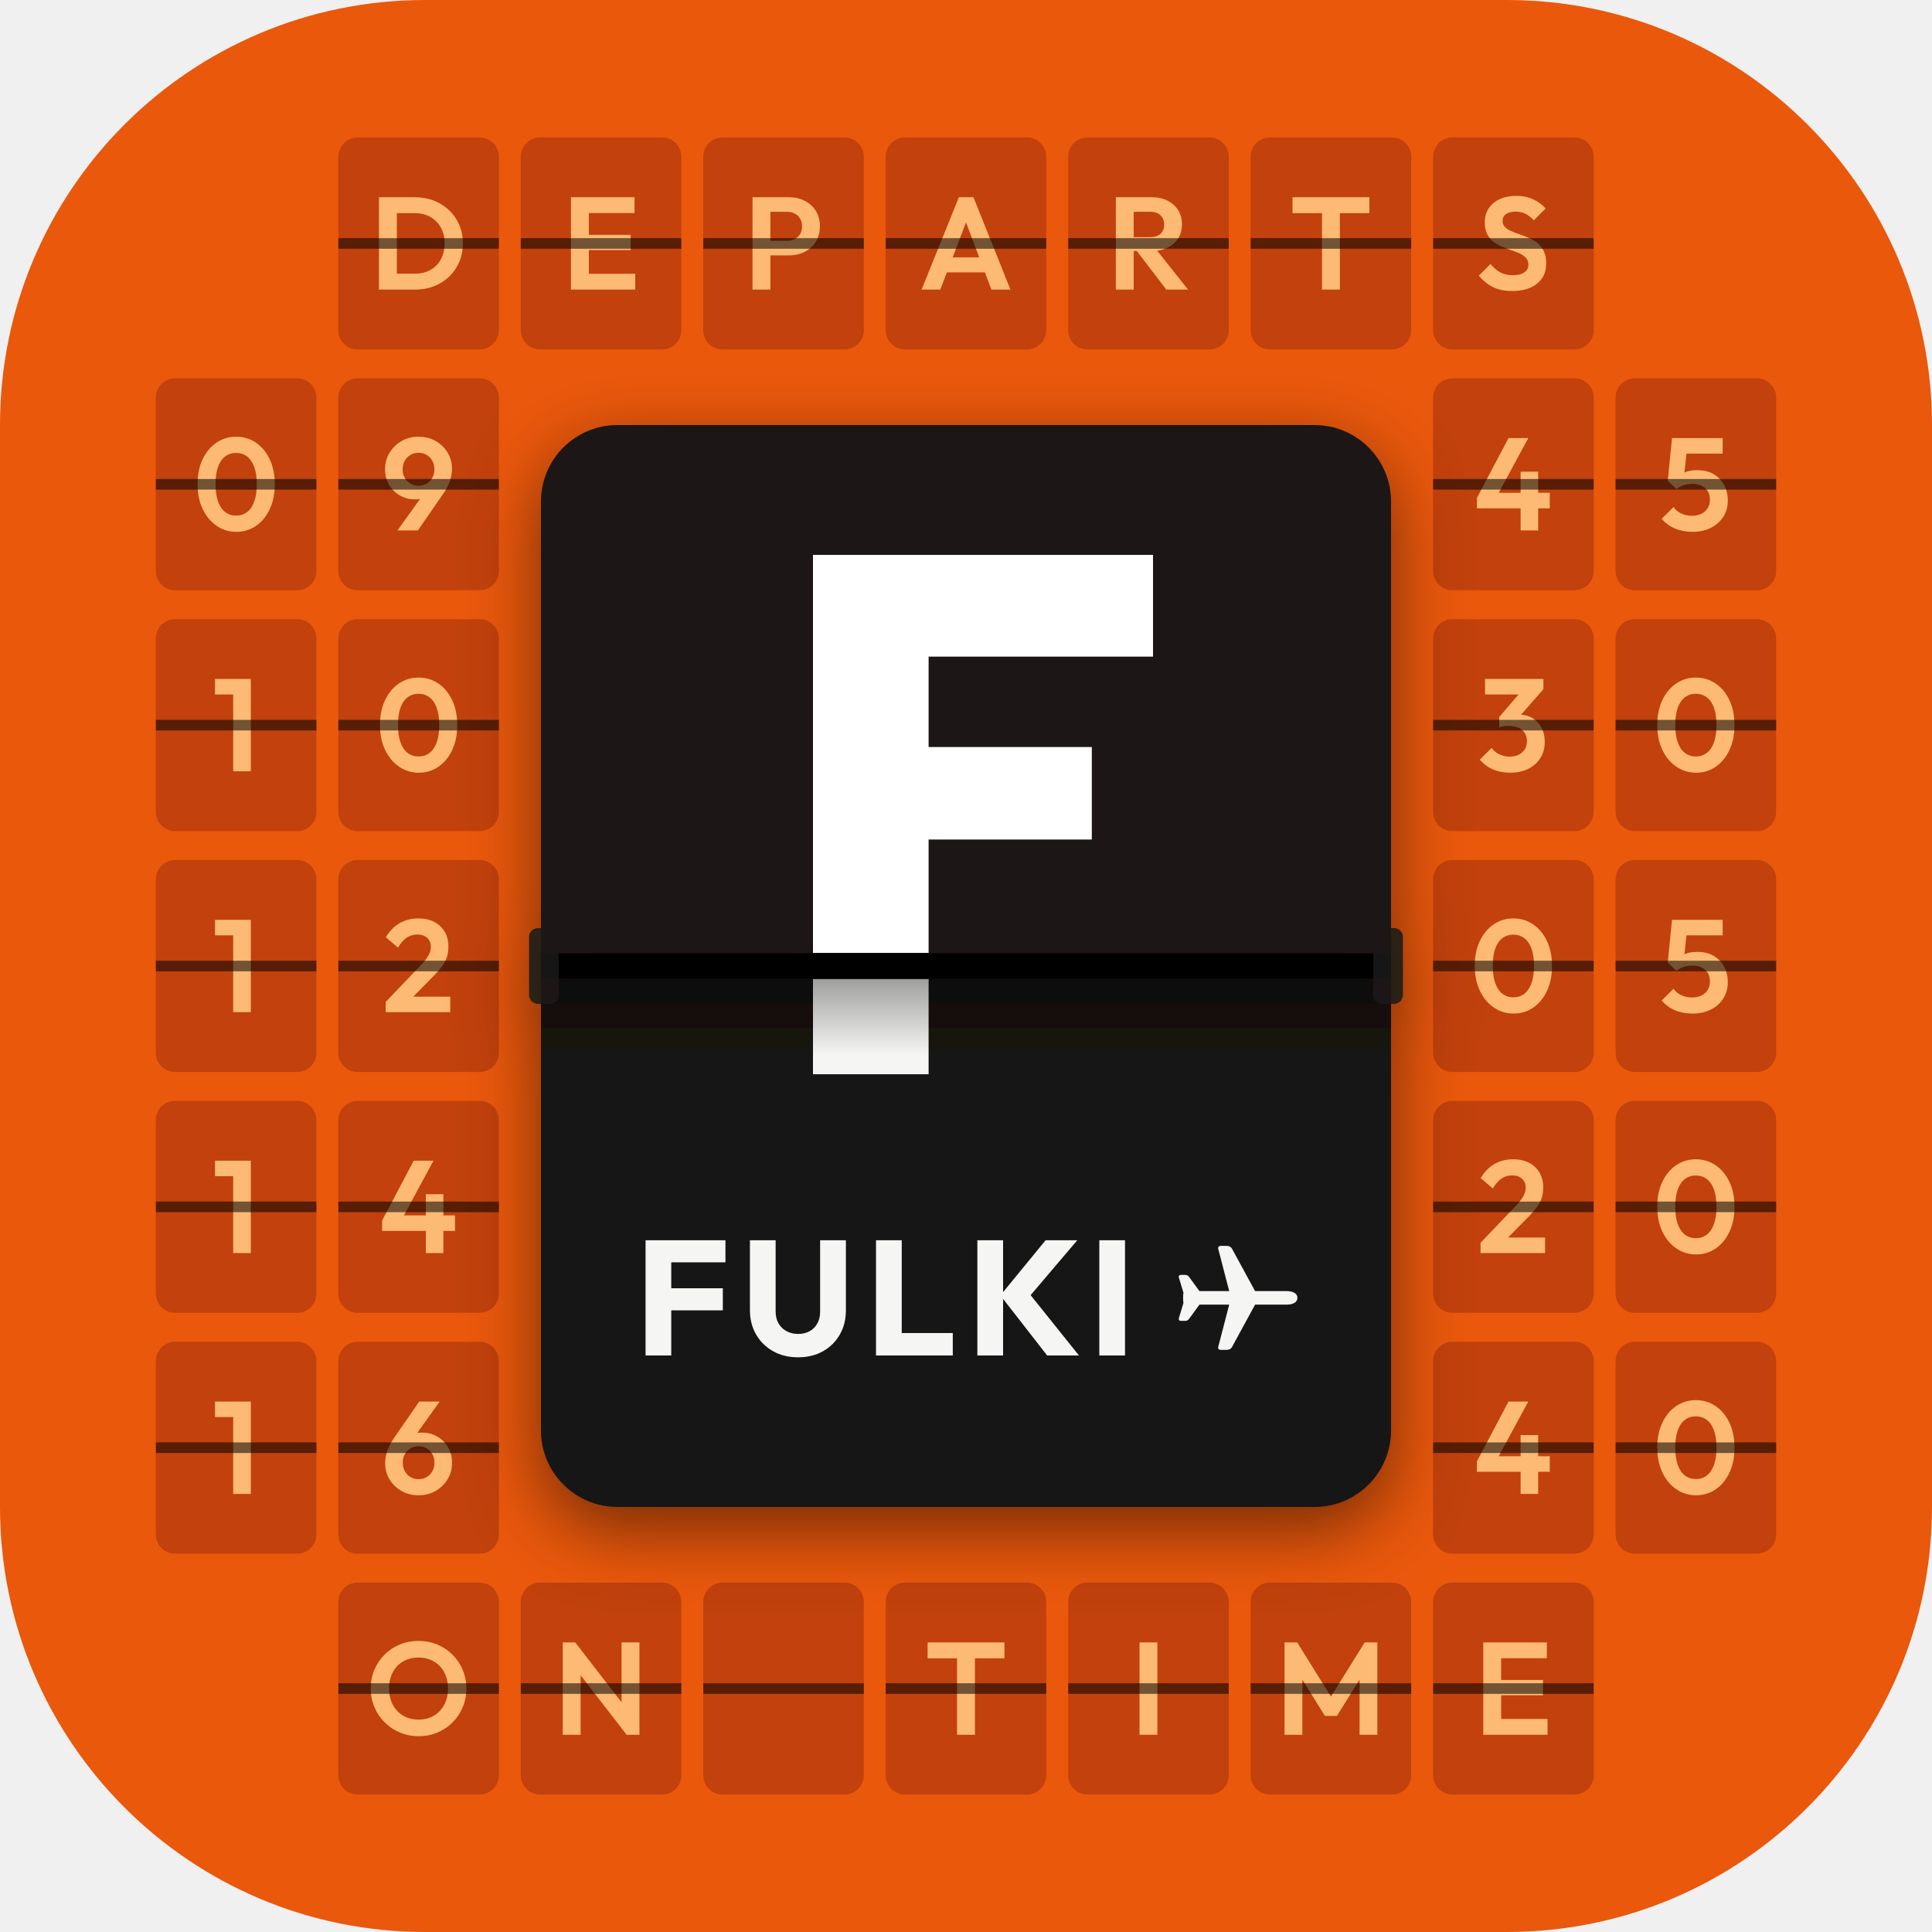
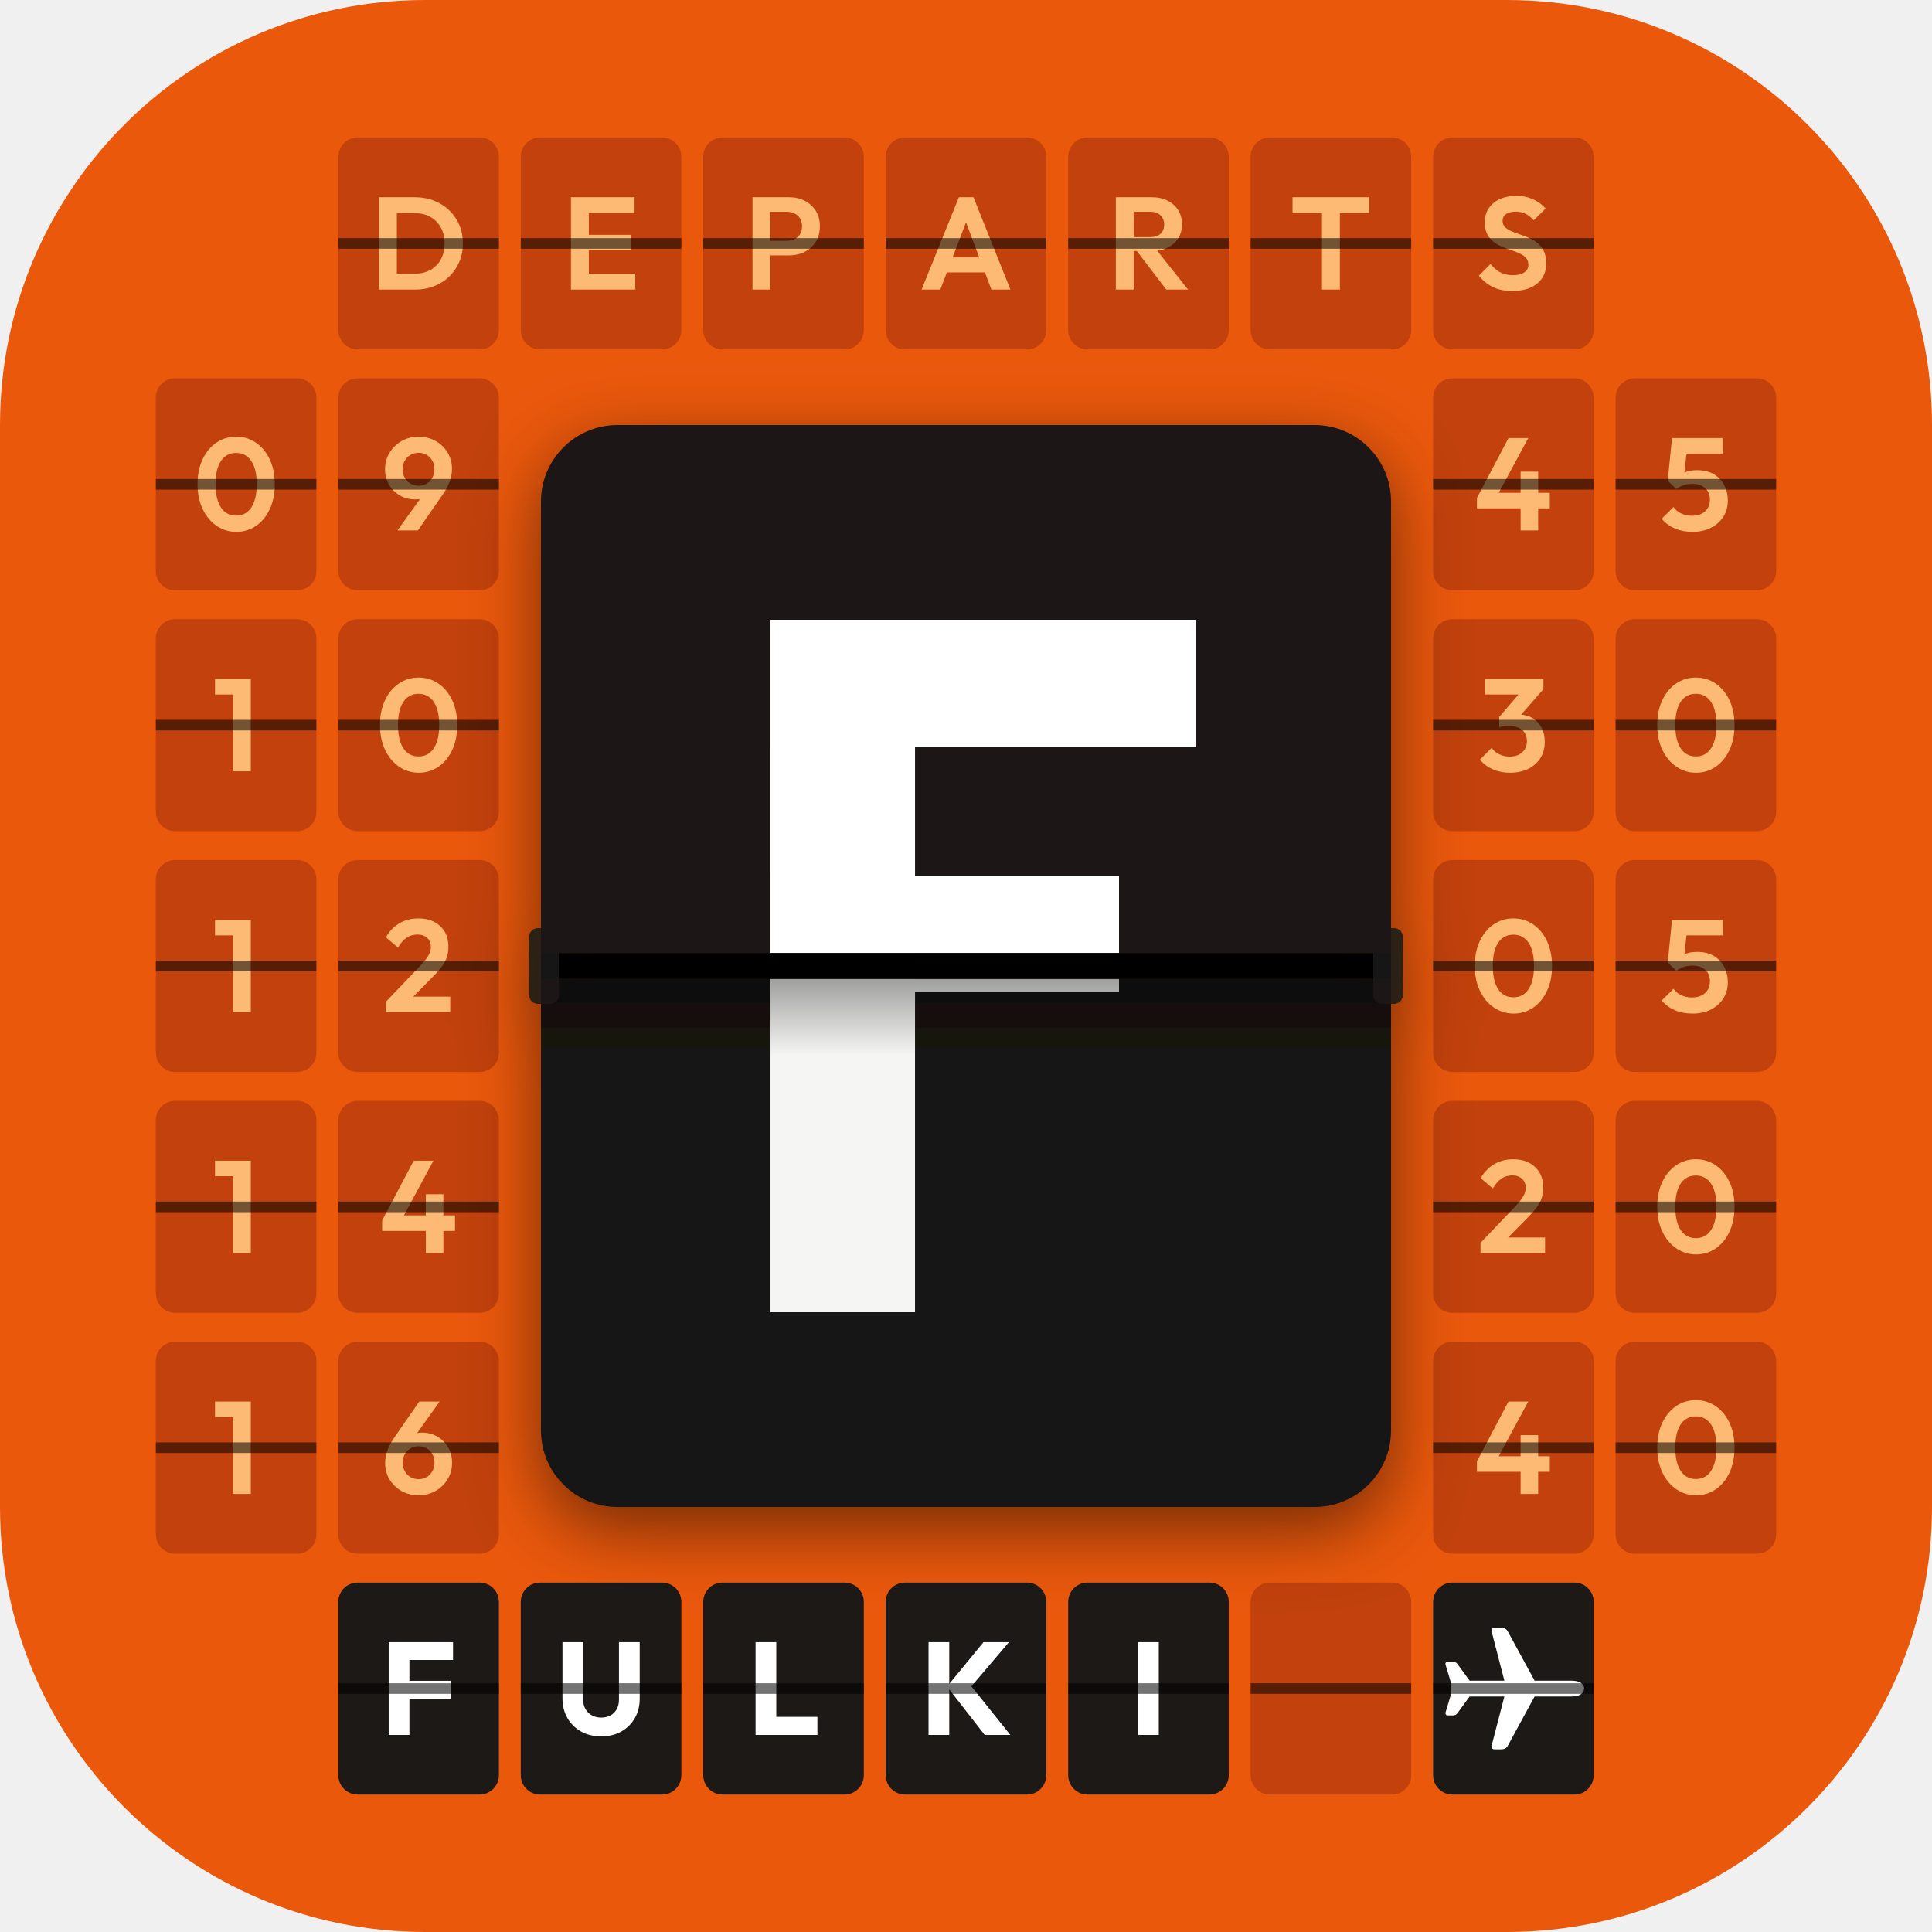
<svg xmlns="http://www.w3.org/2000/svg" viewBox="0 0 512 512" width="512" height="512" role="img" aria-label="Fulki Travel &amp; Tours">
  <defs>
    <clipPath id="tileborange">
      <rect width="512" height="512" rx="112.64" />
    </clipPath>
    <clipPath id="fcboranget">
      <rect x="143.36" y="112.64" width="225.28" height="139.92" />
    </clipPath>
    <clipPath id="fcborangeb">
      <rect x="143.36" y="259.44" width="225.28" height="139.92" />
    </clipPath>
    <linearGradient id="fcboranges" x1="0" y1="0" x2="0" y2="1">
      <stop offset="0" stop-color="#000" stop-opacity="0.35" />
      <stop offset="1" stop-color="#000" stop-opacity="0" />
    </linearGradient>
    <filter id="shborange" x="-20%" y="-20%" width="140%" height="140%">
      <feDropShadow dx="0" dy="6.14" stdDeviation="9.22" flood-color="#000" flood-opacity="0.5" />
    </filter>
  </defs>
  <g clip-path="url(#tileborange)">
    <rect width="512" height="512" fill="#EA580C" />
    <rect x="89.66" y="36.43" width="42.55" height="56.17" rx="5.11" fill="#C2410C" />
    <path fill="#FDBA74" transform="translate(97.93 76.75)" d="M5.73 0V-4.22H11.98Q14.35 -4.22 16.13 -5.21Q17.91 -6.2 18.9 -8.01Q19.89 -9.83 19.89 -12.28Q19.89 -14.7 18.88 -16.49Q17.87 -18.28 16.1 -19.27Q14.32 -20.26 11.98 -20.26H5.64V-24.48H12.06Q14.77 -24.48 17.09 -23.57Q19.4 -22.66 21.12 -21.01Q22.84 -19.36 23.79 -17.13Q24.74 -14.91 24.74 -12.24Q24.74 -9.6 23.79 -7.36Q22.84 -5.12 21.13 -3.47Q19.42 -1.82 17.12 -0.91Q14.81 0 12.13 0ZM2.5 0V-24.48H7.24V0Z" />
    <rect x="89.66" y="63.11" width="42.55" height="2.81" fill="#000" opacity="0.55" />
    <rect x="138.01" y="36.43" width="42.55" height="56.17" rx="5.11" fill="#C2410C" />
    <path fill="#FDBA74" transform="translate(148.81 76.75)" d="M2.5 0V-24.48H7.24V0ZM5.97 0V-4.19H19.54V0ZM5.97 -10.47V-14.52H18.33V-10.47ZM5.97 -20.29V-24.48H19.35V-20.29Z" />
    <rect x="138.01" y="63.11" width="42.55" height="2.81" fill="#000" opacity="0.55" />
    <rect x="186.37" y="36.43" width="42.55" height="56.17" rx="5.11" fill="#C2410C" />
    <path fill="#FDBA74" transform="translate(196.92 76.75)" d="M5.97 -9.07V-12.94H11.67Q12.8 -12.94 13.69 -13.39Q14.58 -13.85 15.11 -14.71Q15.63 -15.57 15.63 -16.78Q15.63 -17.98 15.11 -18.84Q14.58 -19.7 13.69 -20.16Q12.8 -20.62 11.67 -20.62H5.97V-24.48H12.16Q14.49 -24.48 16.34 -23.54Q18.2 -22.59 19.28 -20.87Q20.36 -19.15 20.36 -16.78Q20.36 -14.43 19.28 -12.69Q18.2 -10.96 16.34 -10.02Q14.49 -9.07 12.16 -9.07ZM2.5 0V-24.48H7.24V0Z" />
    <rect x="186.37" y="63.11" width="42.55" height="2.81" fill="#000" opacity="0.55" />
    <rect x="234.72" y="36.43" width="42.55" height="56.17" rx="5.11" fill="#C2410C" />
    <path fill="#FDBA74" transform="translate(243.55 76.75)" d="M0.68 0 10.56 -24.48H14.43L24.23 0H19.18L11.6 -20.08H13.32L5.64 0ZM5.92 -4.57V-8.54H19.08V-4.57Z" />
    <rect x="234.72" y="63.11" width="42.55" height="2.81" fill="#000" opacity="0.55" />
    <rect x="283.08" y="36.43" width="42.55" height="56.17" rx="5.11" fill="#C2410C" />
    <path fill="#FDBA74" transform="translate(293.21 76.75)" d="M5.97 -10.23V-13.91H11.65Q13.39 -13.91 14.35 -14.81Q15.31 -15.7 15.31 -17.26Q15.31 -18.7 14.36 -19.66Q13.42 -20.62 11.68 -20.62H5.97V-24.48H12.08Q14.45 -24.48 16.25 -23.55Q18.04 -22.63 19.04 -21.02Q20.03 -19.42 20.03 -17.34Q20.03 -15.19 19.03 -13.6Q18.03 -12.01 16.22 -11.12Q14.41 -10.23 12 -10.23ZM2.5 0V-24.48H7.24V0ZM15.87 0 7.78 -10.59 12.15 -11.95 21.64 0Z" />
    <rect x="283.08" y="63.11" width="42.55" height="2.81" fill="#000" opacity="0.55" />
    <rect x="331.43" y="36.43" width="42.55" height="56.17" rx="5.11" fill="#C2410C" />
    <path fill="#FDBA74" transform="translate(341.76 76.75)" d="M8.58 0V-23.96H13.32V0ZM0.77 -20.26V-24.48H21.14V-20.26Z" />
    <rect x="331.43" y="63.11" width="42.55" height="2.81" fill="#000" opacity="0.55" />
    <rect x="379.79" y="36.43" width="42.55" height="56.17" rx="5.11" fill="#C2410C" />
    <path fill="#FDBA74" transform="translate(391.16 76.75)" d="M9.59 0.37Q6.63 0.37 4.53 -0.65Q2.43 -1.66 0.73 -3.68L3.86 -6.81Q4.95 -5.39 6.37 -4.61Q7.79 -3.82 9.84 -3.82Q11.71 -3.82 12.79 -4.56Q13.88 -5.29 13.88 -6.58Q13.88 -7.69 13.25 -8.39Q12.62 -9.09 11.6 -9.57Q10.57 -10.05 9.33 -10.45Q8.1 -10.86 6.86 -11.38Q5.63 -11.91 4.61 -12.7Q3.58 -13.49 2.95 -14.72Q2.32 -15.95 2.32 -17.82Q2.32 -20.04 3.41 -21.61Q4.49 -23.18 6.37 -24.02Q8.25 -24.85 10.63 -24.85Q13.13 -24.85 15.15 -23.92Q17.17 -22.99 18.45 -21.49L15.31 -18.36Q14.24 -19.53 13.11 -20.09Q11.97 -20.66 10.53 -20.66Q8.91 -20.66 7.97 -20.02Q7.04 -19.39 7.04 -18.22Q7.04 -17.2 7.67 -16.58Q8.3 -15.95 9.32 -15.5Q10.35 -15.05 11.59 -14.64Q12.82 -14.22 14.06 -13.68Q15.29 -13.15 16.32 -12.31Q17.34 -11.47 17.97 -10.18Q18.6 -8.88 18.6 -6.95Q18.6 -3.54 16.19 -1.59Q13.77 0.37 9.59 0.37Z" />
    <rect x="379.79" y="63.11" width="42.55" height="2.81" fill="#000" opacity="0.55" />
    <rect x="41.30" y="100.26" width="42.55" height="56.17" rx="5.11" fill="#C2410C" />
    <path fill="#FDBA74" transform="translate(51.09 140.58)" d="M11.55 0.37Q8.68 0.37 6.35 -1.21Q4.01 -2.78 2.64 -5.63Q1.26 -8.48 1.26 -12.28Q1.26 -16.08 2.62 -18.9Q3.98 -21.73 6.29 -23.29Q8.61 -24.85 11.47 -24.85Q14.37 -24.85 16.7 -23.29Q19.02 -21.73 20.37 -18.9Q21.73 -16.07 21.73 -12.23Q21.73 -8.43 20.37 -5.59Q19.02 -2.75 16.72 -1.19Q14.41 0.37 11.55 0.37ZM11.49 -3.94Q13.16 -3.94 14.38 -4.87Q15.6 -5.8 16.28 -7.65Q16.96 -9.5 16.96 -12.27Q16.96 -15.01 16.28 -16.86Q15.6 -18.7 14.37 -19.62Q13.14 -20.55 11.46 -20.55Q9.83 -20.55 8.6 -19.63Q7.37 -18.71 6.7 -16.88Q6.03 -15.04 6.03 -12.29Q6.03 -9.51 6.7 -7.66Q7.37 -5.81 8.6 -4.87Q9.83 -3.94 11.49 -3.94Z" />
    <rect x="41.30" y="126.94" width="42.55" height="2.81" fill="#000" opacity="0.55" />
    <rect x="89.66" y="100.26" width="42.55" height="56.17" rx="5.11" fill="#C2410C" />
    <path fill="#FDBA74" transform="translate(101.04 140.58)" d="M4.28 0 11.72 -10.37 13.44 -10.88Q13.03 -10.09 12.49 -9.49Q11.95 -8.89 11.11 -8.57Q10.26 -8.24 8.92 -8.24Q6.75 -8.24 4.95 -9.27Q3.15 -10.3 2.08 -12.11Q1 -13.91 1 -16.25Q1 -18.64 2.19 -20.59Q3.39 -22.55 5.39 -23.7Q7.4 -24.85 9.88 -24.85Q12.4 -24.85 14.4 -23.71Q16.4 -22.58 17.57 -20.66Q18.74 -18.74 18.74 -16.35Q18.74 -13.11 16.48 -9.81L9.69 0ZM9.88 -11.86Q11.09 -11.86 12.05 -12.43Q13 -13 13.54 -13.99Q14.08 -14.97 14.08 -16.19Q14.08 -17.46 13.54 -18.45Q13 -19.44 12.05 -20.01Q11.09 -20.58 9.88 -20.58Q8.67 -20.58 7.72 -20.01Q6.76 -19.44 6.21 -18.45Q5.66 -17.46 5.66 -16.19Q5.66 -14.95 6.21 -13.97Q6.76 -13 7.73 -12.43Q8.7 -11.86 9.88 -11.86Z" />
    <rect x="89.66" y="126.94" width="42.55" height="2.81" fill="#000" opacity="0.55" />
    <rect x="379.79" y="100.26" width="42.55" height="56.17" rx="5.11" fill="#C2410C" />
    <path fill="#FDBA74" transform="translate(390.55 140.58)" d="M0.85 -8.62 9.22 -24.48H14.46L5.89 -8.62ZM0.85 -5.86V-8.62L2.6 -9.98H20.16V-5.86ZM12.43 0V-15.58H17.08V0Z" />
    <rect x="379.79" y="126.94" width="42.55" height="2.81" fill="#000" opacity="0.55" />
    <rect x="428.15" y="100.26" width="42.55" height="56.17" rx="5.11" fill="#C2410C" />
    <path fill="#FDBA74" transform="translate(439.79 140.58)" d="M8.72 0.37Q6.17 0.37 4.08 -0.52Q1.99 -1.41 0.57 -3.1L3.71 -6.21Q4.41 -5.16 5.71 -4.53Q7.02 -3.9 8.59 -3.9Q10.02 -3.9 11.08 -4.41Q12.15 -4.93 12.75 -5.89Q13.36 -6.85 13.36 -8.16Q13.36 -9.52 12.76 -10.45Q12.16 -11.38 11.14 -11.87Q10.12 -12.35 8.87 -12.35Q7.55 -12.35 6.48 -12.03Q5.42 -11.71 4.46 -10.98L4.73 -13.97Q5.41 -14.65 6.14 -15.09Q6.87 -15.53 7.79 -15.75Q8.72 -15.98 9.97 -15.98Q12.62 -15.98 14.43 -14.88Q16.24 -13.78 17.17 -11.96Q18.1 -10.14 18.1 -7.94Q18.1 -5.53 16.92 -3.65Q15.73 -1.78 13.63 -0.71Q11.52 0.37 8.72 0.37ZM4.46 -10.98 2.18 -13.18 3.31 -24.48H7.6L6.34 -13.01ZM4.02 -20.36 3.31 -24.48H16.74V-20.36Z" />
    <rect x="428.15" y="126.94" width="42.55" height="2.81" fill="#000" opacity="0.55" />
    <rect x="41.30" y="164.09" width="42.55" height="56.17" rx="5.11" fill="#C2410C" />
    <path fill="#FDBA74" transform="translate(56.19 204.41)" d="M5.61 0V-24.48H10.28V0ZM0.79 -20.36V-24.48H9.93V-20.36Z" />
    <rect x="41.30" y="190.77" width="42.55" height="2.81" fill="#000" opacity="0.55" />
    <rect x="89.66" y="164.09" width="42.55" height="56.17" rx="5.11" fill="#C2410C" />
    <path fill="#FDBA74" transform="translate(99.44 204.41)" d="M11.55 0.37Q8.68 0.37 6.35 -1.21Q4.01 -2.78 2.64 -5.63Q1.26 -8.48 1.26 -12.28Q1.26 -16.08 2.62 -18.9Q3.98 -21.73 6.29 -23.29Q8.61 -24.85 11.47 -24.85Q14.37 -24.85 16.7 -23.29Q19.02 -21.73 20.37 -18.9Q21.73 -16.07 21.73 -12.23Q21.73 -8.43 20.37 -5.59Q19.02 -2.75 16.72 -1.19Q14.41 0.37 11.55 0.37ZM11.49 -3.94Q13.16 -3.94 14.38 -4.87Q15.6 -5.8 16.28 -7.65Q16.96 -9.5 16.96 -12.27Q16.96 -15.01 16.28 -16.86Q15.6 -18.7 14.37 -19.62Q13.14 -20.55 11.46 -20.55Q9.83 -20.55 8.6 -19.63Q7.37 -18.71 6.7 -16.88Q6.03 -15.04 6.03 -12.29Q6.03 -9.51 6.7 -7.66Q7.37 -5.81 8.6 -4.87Q9.83 -3.94 11.49 -3.94Z" />
    <rect x="89.66" y="190.77" width="42.55" height="2.81" fill="#000" opacity="0.55" />
    <rect x="379.79" y="164.09" width="42.55" height="56.17" rx="5.11" fill="#C2410C" />
    <path fill="#FDBA74" transform="translate(391.49 204.41)" d="M8.68 0.37Q6.19 0.37 4.14 -0.52Q2.1 -1.41 0.69 -3.1L3.81 -6.21Q4.51 -5.16 5.81 -4.53Q7.1 -3.9 8.6 -3.9Q9.99 -3.9 11 -4.41Q12.01 -4.91 12.59 -5.83Q13.16 -6.76 13.16 -7.98Q13.16 -9.26 12.58 -10.16Q12.01 -11.06 10.93 -11.55Q9.86 -12.04 8.34 -12.04Q7.7 -12.04 7 -11.95Q6.31 -11.87 5.82 -11.69L7.91 -14.36Q8.76 -14.64 9.61 -14.83Q10.46 -15.02 11.22 -15.02Q13.1 -15.02 14.61 -14.12Q16.12 -13.22 17.01 -11.61Q17.89 -9.99 17.89 -7.78Q17.89 -5.37 16.74 -3.53Q15.58 -1.69 13.52 -0.66Q11.45 0.37 8.68 0.37ZM5.82 -11.69V-14.4L12.07 -21.7L17.53 -21.77L11.02 -14.33ZM2.06 -20.36V-24.48H17.53V-21.77L13.66 -20.36Z" />
    <rect x="379.79" y="190.77" width="42.55" height="2.81" fill="#000" opacity="0.55" />
    <rect x="428.15" y="164.09" width="42.55" height="56.17" rx="5.11" fill="#C2410C" />
    <path fill="#FDBA74" transform="translate(437.93 204.41)" d="M11.55 0.37Q8.68 0.37 6.35 -1.21Q4.01 -2.78 2.64 -5.63Q1.26 -8.48 1.26 -12.28Q1.26 -16.08 2.62 -18.9Q3.98 -21.73 6.29 -23.29Q8.61 -24.85 11.47 -24.85Q14.37 -24.85 16.7 -23.29Q19.02 -21.73 20.37 -18.9Q21.73 -16.07 21.73 -12.23Q21.73 -8.43 20.37 -5.59Q19.02 -2.75 16.72 -1.19Q14.41 0.37 11.55 0.37ZM11.49 -3.94Q13.16 -3.94 14.38 -4.87Q15.6 -5.8 16.28 -7.65Q16.96 -9.5 16.96 -12.27Q16.96 -15.01 16.28 -16.86Q15.6 -18.7 14.37 -19.62Q13.14 -20.55 11.46 -20.55Q9.83 -20.55 8.6 -19.63Q7.37 -18.71 6.7 -16.88Q6.03 -15.04 6.03 -12.29Q6.03 -9.51 6.7 -7.66Q7.37 -5.81 8.6 -4.87Q9.83 -3.94 11.49 -3.94Z" />
    <rect x="428.15" y="190.77" width="42.55" height="2.81" fill="#000" opacity="0.55" />
    <rect x="41.30" y="227.92" width="42.55" height="56.17" rx="5.11" fill="#C2410C" />
    <path fill="#FDBA74" transform="translate(56.19 268.24)" d="M5.61 0V-24.48H10.28V0ZM0.79 -20.36V-24.48H9.93V-20.36Z" />
    <rect x="41.30" y="254.60" width="42.55" height="2.81" fill="#000" opacity="0.55" />
    <rect x="89.66" y="227.92" width="42.55" height="56.17" rx="5.11" fill="#C2410C" />
    <path fill="#FDBA74" transform="translate(101.30 268.24)" d="M0.91 -2.71 10.12 -12.35Q11.1 -13.39 11.71 -14.22Q12.33 -15.05 12.6 -15.79Q12.88 -16.53 12.88 -17.31Q12.88 -18.84 11.88 -19.71Q10.89 -20.58 9.33 -20.58Q7.73 -20.58 6.49 -19.75Q5.24 -18.92 4.17 -17.11L0.95 -19.85Q2.4 -22.31 4.58 -23.58Q6.75 -24.85 9.59 -24.85Q11.99 -24.85 13.78 -23.92Q15.57 -22.99 16.55 -21.32Q17.53 -19.64 17.53 -17.41Q17.53 -15.91 17.16 -14.69Q16.79 -13.48 15.92 -12.28Q15.06 -11.07 13.58 -9.56L6.85 -2.73ZM0.91 0V-2.71L4.94 -4.12H18.02V0Z" />
    <rect x="89.66" y="254.60" width="42.55" height="2.81" fill="#000" opacity="0.55" />
    <rect x="379.79" y="227.92" width="42.55" height="56.17" rx="5.11" fill="#C2410C" />
    <path fill="#FDBA74" transform="translate(389.57 268.24)" d="M11.55 0.37Q8.68 0.37 6.35 -1.21Q4.01 -2.78 2.64 -5.63Q1.26 -8.48 1.26 -12.28Q1.26 -16.08 2.62 -18.9Q3.98 -21.73 6.29 -23.29Q8.61 -24.85 11.47 -24.85Q14.37 -24.85 16.7 -23.29Q19.02 -21.73 20.37 -18.9Q21.73 -16.07 21.73 -12.23Q21.73 -8.43 20.37 -5.59Q19.02 -2.75 16.72 -1.19Q14.41 0.37 11.55 0.37ZM11.49 -3.94Q13.16 -3.94 14.38 -4.87Q15.6 -5.8 16.28 -7.65Q16.96 -9.5 16.96 -12.27Q16.96 -15.01 16.28 -16.86Q15.6 -18.7 14.37 -19.62Q13.14 -20.55 11.46 -20.55Q9.83 -20.55 8.6 -19.63Q7.37 -18.71 6.7 -16.88Q6.03 -15.04 6.03 -12.29Q6.03 -9.51 6.7 -7.66Q7.37 -5.81 8.6 -4.87Q9.83 -3.94 11.49 -3.94Z" />
    <rect x="379.79" y="254.60" width="42.55" height="2.81" fill="#000" opacity="0.55" />
    <rect x="428.15" y="227.92" width="42.55" height="56.17" rx="5.11" fill="#C2410C" />
    <path fill="#FDBA74" transform="translate(439.79 268.24)" d="M8.72 0.37Q6.17 0.37 4.08 -0.52Q1.99 -1.41 0.57 -3.1L3.71 -6.21Q4.41 -5.16 5.71 -4.53Q7.02 -3.9 8.59 -3.9Q10.02 -3.9 11.08 -4.41Q12.15 -4.93 12.75 -5.89Q13.36 -6.85 13.36 -8.16Q13.36 -9.52 12.76 -10.45Q12.16 -11.38 11.14 -11.87Q10.12 -12.35 8.87 -12.35Q7.55 -12.35 6.48 -12.03Q5.42 -11.71 4.46 -10.98L4.73 -13.97Q5.41 -14.65 6.14 -15.09Q6.87 -15.53 7.79 -15.75Q8.72 -15.98 9.97 -15.98Q12.62 -15.98 14.43 -14.88Q16.24 -13.78 17.17 -11.96Q18.1 -10.14 18.1 -7.94Q18.1 -5.53 16.92 -3.65Q15.73 -1.78 13.63 -0.71Q11.52 0.37 8.72 0.37ZM4.46 -10.98 2.18 -13.18 3.31 -24.48H7.6L6.34 -13.01ZM4.02 -20.36 3.31 -24.48H16.74V-20.36Z" />
    <rect x="428.15" y="254.60" width="42.55" height="2.81" fill="#000" opacity="0.55" />
    <rect x="41.30" y="291.74" width="42.55" height="56.17" rx="5.11" fill="#C2410C" />
    <path fill="#FDBA74" transform="translate(56.19 332.07)" d="M5.61 0V-24.48H10.28V0ZM0.79 -20.36V-24.48H9.93V-20.36Z" />
    <rect x="41.30" y="318.43" width="42.55" height="2.81" fill="#000" opacity="0.55" />
    <rect x="89.66" y="291.74" width="42.55" height="56.17" rx="5.11" fill="#C2410C" />
    <path fill="#FDBA74" transform="translate(100.42 332.07)" d="M0.85 -8.62 9.22 -24.48H14.46L5.89 -8.62ZM0.85 -5.86V-8.62L2.6 -9.98H20.16V-5.86ZM12.43 0V-15.58H17.08V0Z" />
    <rect x="89.66" y="318.43" width="42.55" height="2.81" fill="#000" opacity="0.55" />
    <rect x="379.79" y="291.74" width="42.55" height="56.17" rx="5.11" fill="#C2410C" />
    <path fill="#FDBA74" transform="translate(391.44 332.07)" d="M0.91 -2.71 10.12 -12.35Q11.1 -13.39 11.71 -14.22Q12.33 -15.05 12.6 -15.79Q12.88 -16.53 12.88 -17.31Q12.88 -18.84 11.88 -19.71Q10.89 -20.58 9.33 -20.58Q7.73 -20.58 6.49 -19.75Q5.24 -18.92 4.17 -17.11L0.95 -19.85Q2.4 -22.31 4.58 -23.58Q6.75 -24.85 9.59 -24.85Q11.99 -24.85 13.78 -23.92Q15.57 -22.99 16.55 -21.32Q17.53 -19.64 17.53 -17.41Q17.53 -15.91 17.16 -14.69Q16.79 -13.48 15.92 -12.28Q15.06 -11.07 13.58 -9.56L6.85 -2.73ZM0.91 0V-2.71L4.94 -4.12H18.02V0Z" />
    <rect x="379.79" y="318.43" width="42.55" height="2.81" fill="#000" opacity="0.55" />
    <rect x="428.15" y="291.74" width="42.55" height="56.17" rx="5.11" fill="#C2410C" />
    <path fill="#FDBA74" transform="translate(437.93 332.07)" d="M11.55 0.37Q8.68 0.37 6.35 -1.21Q4.01 -2.78 2.64 -5.63Q1.26 -8.48 1.26 -12.28Q1.26 -16.08 2.62 -18.9Q3.98 -21.73 6.29 -23.29Q8.61 -24.85 11.47 -24.85Q14.37 -24.85 16.7 -23.29Q19.02 -21.73 20.37 -18.9Q21.73 -16.07 21.73 -12.23Q21.73 -8.43 20.37 -5.59Q19.02 -2.75 16.72 -1.19Q14.41 0.37 11.55 0.37ZM11.49 -3.94Q13.16 -3.94 14.38 -4.87Q15.6 -5.8 16.28 -7.65Q16.96 -9.5 16.96 -12.27Q16.96 -15.01 16.28 -16.86Q15.6 -18.7 14.37 -19.62Q13.14 -20.55 11.46 -20.55Q9.83 -20.55 8.6 -19.63Q7.37 -18.71 6.7 -16.88Q6.03 -15.04 6.03 -12.29Q6.03 -9.51 6.7 -7.66Q7.37 -5.81 8.6 -4.87Q9.83 -3.94 11.49 -3.94Z" />
    <rect x="428.15" y="318.43" width="42.55" height="2.81" fill="#000" opacity="0.55" />
    <rect x="41.30" y="355.57" width="42.55" height="56.17" rx="5.11" fill="#C2410C" />
    <path fill="#FDBA74" transform="translate(56.19 395.90)" d="M5.61 0V-24.48H10.28V0ZM0.79 -20.36V-24.48H9.93V-20.36Z" />
    <rect x="41.30" y="382.25" width="42.55" height="2.81" fill="#000" opacity="0.55" />
    <rect x="89.66" y="355.57" width="42.55" height="56.17" rx="5.11" fill="#C2410C" />
    <path fill="#FDBA74" transform="translate(101.04 395.90)" d="M9.88 0.37Q7.37 0.37 5.37 -0.77Q3.36 -1.91 2.19 -3.84Q1.03 -5.76 1.03 -8.13Q1.03 -11.37 3.28 -14.67L10.07 -24.48H15.48L8.07 -14.11L6.32 -13.6Q6.73 -14.42 7.27 -15.01Q7.81 -15.59 8.67 -15.92Q9.53 -16.24 10.85 -16.24Q13.05 -16.24 14.83 -15.21Q16.61 -14.18 17.69 -12.39Q18.76 -10.6 18.76 -8.24Q18.76 -5.84 17.58 -3.89Q16.4 -1.93 14.39 -0.78Q12.37 0.37 9.88 0.37ZM9.88 -3.9Q11.09 -3.9 12.05 -4.47Q13 -5.04 13.55 -6.04Q14.1 -7.04 14.1 -8.29Q14.1 -9.53 13.55 -10.52Q13 -11.51 12.05 -12.07Q11.09 -12.62 9.88 -12.62Q8.67 -12.62 7.72 -12.05Q6.76 -11.48 6.23 -10.51Q5.69 -9.53 5.69 -8.29Q5.69 -7.04 6.23 -6.04Q6.76 -5.04 7.72 -4.47Q8.67 -3.9 9.88 -3.9Z" />
    <rect x="89.66" y="382.25" width="42.55" height="2.81" fill="#000" opacity="0.55" />
    <rect x="379.79" y="355.57" width="42.55" height="56.17" rx="5.11" fill="#C2410C" />
    <path fill="#FDBA74" transform="translate(390.55 395.90)" d="M0.85 -8.62 9.22 -24.48H14.46L5.89 -8.62ZM0.85 -5.86V-8.62L2.6 -9.98H20.16V-5.86ZM12.43 0V-15.58H17.08V0Z" />
    <rect x="379.79" y="382.25" width="42.55" height="2.81" fill="#000" opacity="0.55" />
    <rect x="428.15" y="355.57" width="42.55" height="56.17" rx="5.11" fill="#C2410C" />
    <path fill="#FDBA74" transform="translate(437.93 395.90)" d="M11.55 0.37Q8.68 0.37 6.35 -1.21Q4.01 -2.78 2.64 -5.63Q1.26 -8.48 1.26 -12.28Q1.26 -16.08 2.62 -18.9Q3.98 -21.73 6.29 -23.29Q8.61 -24.85 11.47 -24.85Q14.37 -24.85 16.7 -23.29Q19.02 -21.73 20.37 -18.9Q21.73 -16.07 21.73 -12.23Q21.73 -8.43 20.37 -5.59Q19.02 -2.75 16.72 -1.19Q14.41 0.37 11.55 0.37ZM11.49 -3.94Q13.16 -3.94 14.38 -4.87Q15.6 -5.8 16.28 -7.65Q16.96 -9.5 16.96 -12.27Q16.96 -15.01 16.28 -16.86Q15.6 -18.7 14.37 -19.62Q13.14 -20.55 11.46 -20.55Q9.83 -20.55 8.6 -19.63Q7.37 -18.71 6.7 -16.88Q6.03 -15.04 6.03 -12.29Q6.03 -9.51 6.7 -7.66Q7.37 -5.81 8.6 -4.87Q9.83 -3.94 11.49 -3.94Z" />
    <rect x="428.15" y="382.25" width="42.55" height="2.81" fill="#000" opacity="0.55" />
-     <rect x="89.66" y="419.40" width="42.55" height="56.17" rx="5.11" fill="#C2410C" />
-     <path fill="#FDBA74" transform="translate(97.00 459.73)" d="M13.97 0.38Q11.28 0.38 8.97 -0.59Q6.66 -1.57 4.92 -3.3Q3.19 -5.02 2.22 -7.33Q1.25 -9.63 1.25 -12.28Q1.25 -14.93 2.21 -17.21Q3.18 -19.49 4.9 -21.22Q6.62 -22.95 8.92 -23.91Q11.21 -24.87 13.9 -24.87Q16.59 -24.87 18.89 -23.91Q21.19 -22.95 22.92 -21.22Q24.66 -19.49 25.62 -17.19Q26.59 -14.9 26.59 -12.24Q26.59 -9.59 25.62 -7.3Q24.66 -5 22.94 -3.28Q21.22 -1.56 18.92 -0.59Q16.63 0.38 13.97 0.38ZM13.9 -4.02Q16.25 -4.02 18 -5.07Q19.75 -6.11 20.74 -7.97Q21.73 -9.83 21.73 -12.28Q21.73 -14.1 21.17 -15.59Q20.6 -17.09 19.55 -18.19Q18.51 -19.28 17.08 -19.87Q15.65 -20.46 13.9 -20.46Q11.59 -20.46 9.83 -19.43Q8.08 -18.41 7.09 -16.56Q6.1 -14.72 6.1 -12.28Q6.1 -10.45 6.67 -8.92Q7.23 -7.39 8.27 -6.31Q9.3 -5.22 10.74 -4.62Q12.18 -4.02 13.9 -4.02Z" />
+     <rect x="89.66" y="419.40" width="42.55" height="56.17" rx="5.11" fill="#1C1917" />
+     <path fill="#FFFFFF" transform="translate(100.66 459.78)" d="M2.35 0V-24.59H7.84V0ZM6.55 -9.63V-14.35H18.84V-9.63ZM6.55 -19.87V-24.59H19.4V-19.87Z" />
    <rect x="89.66" y="446.08" width="42.55" height="2.81" fill="#000" opacity="0.55" />
-     <rect x="138.01" y="419.40" width="42.55" height="56.17" rx="5.11" fill="#C2410C" />
-     <path fill="#FDBA74" transform="translate(146.63 459.73)" d="M2.5 0V-24.48H5.81L7.24 -19.73V0ZM19.43 0 4.89 -18.81 5.81 -24.48 20.35 -5.68ZM19.43 0 18.08 -4.59V-24.48H22.83V0Z" />
+     <rect x="138.01" y="419.40" width="42.55" height="56.17" rx="5.11" fill="#1C1917" />
+     <path fill="#FFFFFF" transform="translate(147.07 459.78)" d="M12.26 0.38Q9.24 0.38 6.92 -0.91Q4.61 -2.21 3.3 -4.48Q1.99 -6.76 1.99 -9.66V-24.59H7.47V-9.37Q7.47 -7.89 8.11 -6.82Q8.74 -5.74 9.83 -5.17Q10.92 -4.6 12.26 -4.6Q13.63 -4.6 14.69 -5.17Q15.74 -5.74 16.35 -6.8Q16.96 -7.87 16.96 -9.33V-24.59H22.46V-9.63Q22.46 -6.72 21.17 -4.47Q19.87 -2.21 17.58 -0.91Q15.29 0.38 12.26 0.38Z" />
    <rect x="138.01" y="446.08" width="42.55" height="2.81" fill="#000" opacity="0.55" />
-     <rect x="186.37" y="419.40" width="42.55" height="56.17" rx="5.11" fill="#C2410C" />
+     <rect x="186.37" y="419.40" width="42.55" height="56.17" rx="5.11" fill="#1C1917" />
+     <path fill="#FFFFFF" transform="translate(197.88 459.78)" d="M2.35 0V-24.59H7.84V0ZM6.56 0V-4.79H18.74V0Z" />
    <rect x="186.37" y="446.08" width="42.55" height="2.81" fill="#000" opacity="0.55" />
-     <rect x="234.72" y="419.40" width="42.55" height="56.17" rx="5.11" fill="#C2410C" />
-     <path fill="#FDBA74" transform="translate(245.05 459.73)" d="M8.58 0V-23.96H13.32V0ZM0.77 -20.26V-24.48H21.14V-20.26Z" />
+     <rect x="234.72" y="419.40" width="42.55" height="56.17" rx="5.11" fill="#1C1917" />
+     <path fill="#FFFFFF" transform="translate(243.72 459.78)" d="M17.24 0 7.26 -12.82 16.91 -24.59H23.66L12.8 -11.81V-14.02L24.03 0ZM2.35 0V-24.59H7.84V0Z" />
    <rect x="234.72" y="446.08" width="42.55" height="2.81" fill="#000" opacity="0.55" />
-     <rect x="283.08" y="419.40" width="42.55" height="56.17" rx="5.11" fill="#C2410C" />
-     <path fill="#FDBA74" transform="translate(299.48 459.73)" d="M2.5 0V-24.48H7.24V0Z" />
+     <rect x="283.08" y="419.40" width="42.55" height="56.17" rx="5.11" fill="#1C1917" />
+     <path fill="#FFFFFF" transform="translate(299.25 459.78)" d="M2.35 0V-24.59H7.84V0Z" />
    <rect x="283.08" y="446.08" width="42.55" height="2.81" fill="#000" opacity="0.55" />
    <rect x="331.43" y="419.40" width="42.55" height="56.17" rx="5.11" fill="#C2410C" />
-     <path fill="#FDBA74" transform="translate(337.91 459.73)" d="M2.5 0V-24.48H5.85L15.76 -8.59H13.85L23.75 -24.48H27.1V0H22.38V-16.35L23.31 -16.1L16.4 -5.01H13.2L6.3 -16.1L7.23 -16.35V0Z" />
    <rect x="331.43" y="446.08" width="42.55" height="2.81" fill="#000" opacity="0.55" />
-     <rect x="379.79" y="419.40" width="42.55" height="56.17" rx="5.11" fill="#C2410C" />
-     <path fill="#FDBA74" transform="translate(390.58 459.73)" d="M2.5 0V-24.48H7.24V0ZM5.97 0V-4.19H19.54V0ZM5.97 -10.47V-14.52H18.33V-10.47ZM5.97 -20.29V-24.48H19.35V-20.29Z" />
+     <rect x="379.79" y="419.40" width="42.55" height="56.17" rx="5.11" fill="#1C1917" />
+     <path transform="translate(401.07 447.49) rotate(0) scale(0.3745)" fill="#FFFFFF" d="M50 0C50 -3.6 46.5 -5.6 41 -5.6H15L-4 -40.5C-5 -42.3 -6.6 -43 -8.6 -43H-13.4C-15 -43 -15.9 -41.8 -15.4 -40.3L-6.4 -5.6H-31L-39.6 -17.4C-40.4 -18.5 -41.4 -19 -42.8 -19H-46.4C-47.7 -19 -48.4 -18 -48 -16.8L-44.2 -4.2C-44.6 -2.8 -44.6 2.8 -44.2 4.2L-48 16.8C-48.4 18 -47.7 19 -46.4 19H-42.8C-41.4 19 -40.4 18.5 -39.6 17.4L-31 5.6H-6.4L-15.4 40.3C-15.9 41.8 -15 43 -13.4 43H-8.6C-6.6 43 -5 42.3 -4 40.5L15 5.6H41C46.5 5.6 50 3.6 50 0Z" />
    <rect x="379.79" y="446.08" width="42.55" height="2.81" fill="#000" opacity="0.55" />
    <g filter="url(#shborange)">
      <g clip-path="url(#fcboranget)">
        <rect x="143.36" y="112.64" width="225.28" height="286.72" rx="20.28" fill="#1C1917" />
        <g fill="#FFFFFF">
-           <rect x="215.45" y="147.05" width="30.64" height="137.63" />
-           <rect x="215.45" y="147.05" width="90.11" height="26.96" />
-           <rect x="215.45" y="197.97" width="73.89" height="24.51" />
+           <rect x="204.19" y="164.25" width="38.30" height="183.50" />
+           <rect x="204.19" y="164.25" width="112.64" height="33.70" />
+           <rect x="204.19" y="232.14" width="92.36" height="30.64" />
        </g>
      </g>
      <g clip-path="url(#fcborangeb)">
        <rect x="143.36" y="112.64" width="225.28" height="286.72" rx="20.28" fill="#171412" />
        <g fill="#F5F5F4">
-           <rect x="215.45" y="147.05" width="30.64" height="137.63" />
-           <rect x="215.45" y="147.05" width="90.11" height="26.96" />
-           <rect x="215.45" y="197.97" width="73.89" height="24.51" />
+           <rect x="204.19" y="164.25" width="38.30" height="183.50" />
+           <rect x="204.19" y="164.25" width="112.64" height="33.70" />
+           <rect x="204.19" y="232.14" width="92.36" height="30.64" />
        </g>
        <rect x="143.36" y="259.44" width="225.28" height="20.07" fill="url(#fcboranges)" />
-         <path fill="#F5F5F4" transform="translate(168.16 359.22)" d="M2.92 0V-30.54H9.73V0ZM8.13 -11.96V-17.82H23.4V-11.96ZM8.13 -24.68V-30.54H24.09V-24.68ZM43.35 0.48Q39.59 0.48 36.72 -1.13Q33.84 -2.74 32.21 -5.57Q30.58 -8.39 30.58 -12V-30.54H37.39V-11.64Q37.39 -9.8 38.18 -8.46Q38.97 -7.13 40.32 -6.42Q41.68 -5.71 43.34 -5.71Q45.05 -5.71 46.36 -6.42Q47.66 -7.13 48.42 -8.45Q49.18 -9.77 49.18 -11.59V-30.54H56.01V-11.96Q56.01 -8.35 54.4 -5.55Q52.8 -2.75 49.95 -1.13Q47.1 0.48 43.35 0.48ZM63.99 0V-30.54H70.81V0ZM69.23 0V-5.95H84.34V0ZM109.35 0 96.95 -15.92 108.93 -30.54H117.33L103.83 -14.66V-17.41L117.78 0ZM90.85 0V-30.54H97.67V0ZM123.17 0V-30.54H129.98V0Z" />
-         <path transform="translate(327.80 343.95) rotate(0) scale(0.3206)" fill="#F5F5F4" d="M50 0C50 -3.6 46.5 -5.6 41 -5.6H15L-4 -40.5C-5 -42.3 -6.6 -43 -8.6 -43H-13.4C-15 -43 -15.9 -41.8 -15.4 -40.3L-6.4 -5.6H-31L-39.6 -17.4C-40.4 -18.5 -41.4 -19 -42.8 -19H-46.4C-47.7 -19 -48.4 -18 -48 -16.8L-44.2 -4.2C-44.6 -2.8 -44.6 2.8 -44.2 4.2L-48 16.8C-48.4 18 -47.7 19 -46.4 19H-42.8C-41.4 19 -40.4 18.5 -39.6 17.4L-31 5.6H-6.4L-15.4 40.3C-15.9 41.8 -15 43 -13.4 43H-8.6C-6.6 43 -5 42.3 -4 40.5L15 5.6H41C46.5 5.6 50 3.6 50 0Z" />
      </g>
      <rect x="143.36" y="252.56" width="225.28" height="6.88" fill="#000" />
      <rect x="140.21" y="245.96" width="7.88" height="20.07" rx="2.37" fill="#1C1917" opacity="0.9" />
      <rect x="363.91" y="245.96" width="7.88" height="20.07" rx="2.37" fill="#1C1917" opacity="0.9" />
    </g>
  </g>
</svg>
